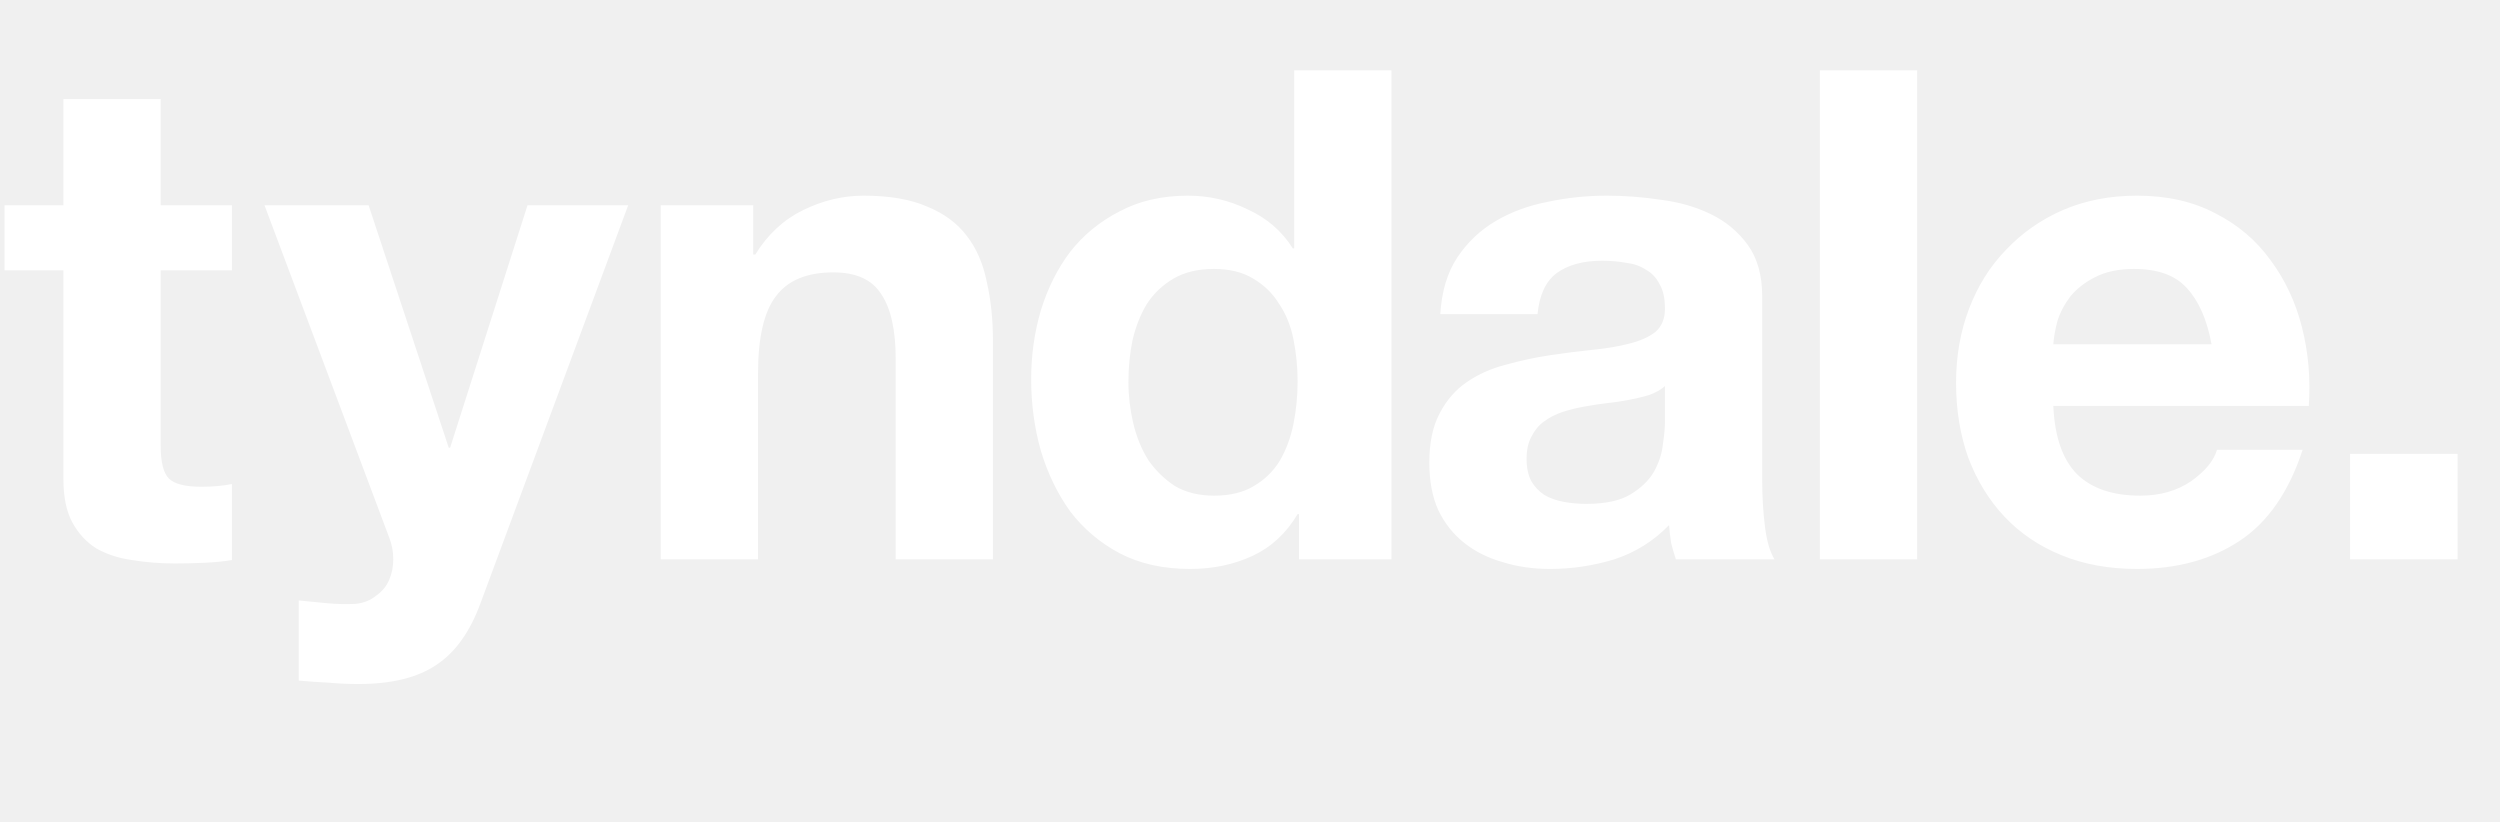
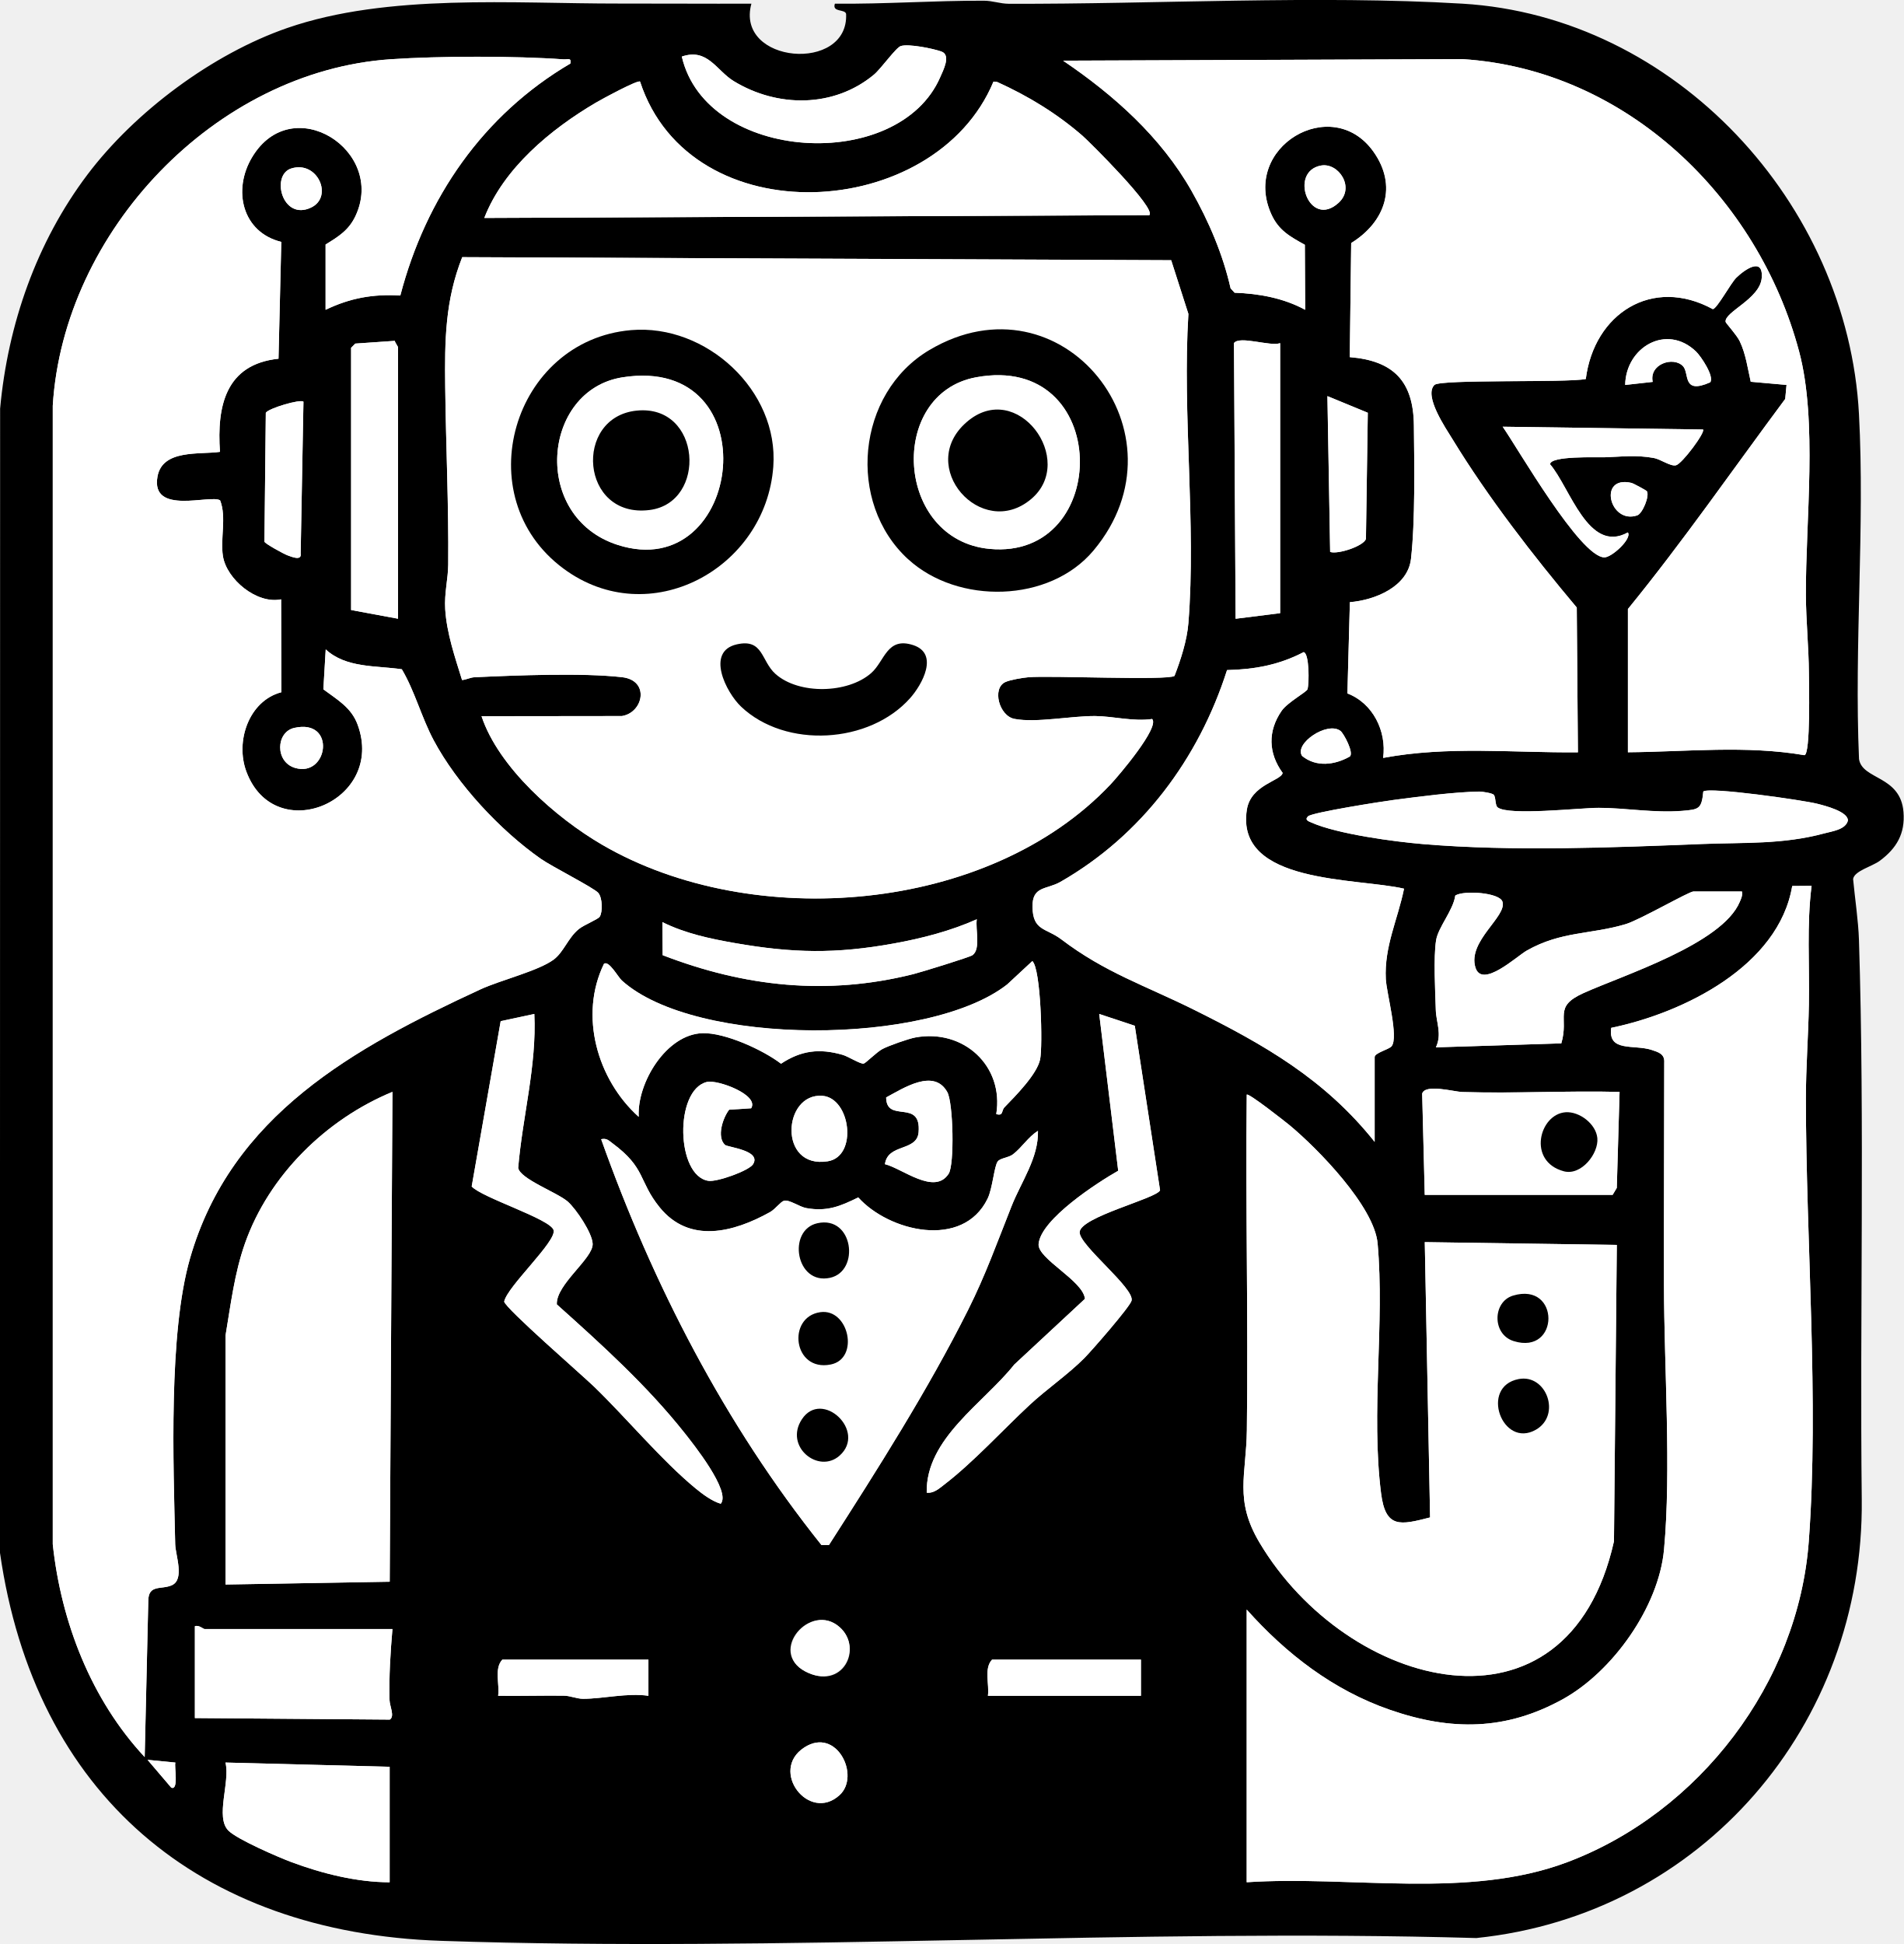
- <svg xmlns="http://www.w3.org/2000/svg" width="219" height="72" viewBox="0 0 219 72" fill="none">
-   <path d="M14.076 17.98H20.316V23.68H14.076V39.04C14.076 40.48 14.316 41.44 14.796 41.92C15.276 42.4 16.236 42.64 17.676 42.64C18.636 42.64 19.516 42.56 20.316 42.4V49.06C19.596 49.18 18.796 49.26 17.916 49.3C17.036 49.34 16.176 49.36 15.336 49.36C14.016 49.36 12.756 49.26 11.556 49.06C10.396 48.9 9.356 48.56 8.436 48.04C7.556 47.48 6.856 46.72 6.336 45.76C5.816 44.8 5.556 43.54 5.556 41.98V23.68H0.396V17.98H5.556V8.68H14.076V17.98ZM42.07 52.9C41.15 55.38 39.87 57.16 38.23 58.24C36.59 59.36 34.31 59.92 31.39 59.92C30.51 59.92 29.63 59.88 28.75 59.8C27.91 59.76 27.05 59.7 26.17 59.62V52.6C26.97 52.68 27.79 52.76 28.63 52.84C29.47 52.92 30.31 52.94 31.15 52.9C31.87 52.82 32.47 52.58 32.95 52.18C33.47 51.82 33.85 51.36 34.09 50.8C34.33 50.24 34.45 49.64 34.45 49C34.45 48.32 34.33 47.68 34.09 47.08L23.17 17.98H32.29L39.31 39.22H39.43L46.21 17.98H55.03L42.07 52.9ZM57.883 17.98H65.983V22.3H66.163C67.243 20.54 68.643 19.24 70.363 18.4C72.083 17.56 73.843 17.14 75.643 17.14C77.923 17.14 79.783 17.46 81.223 18.1C82.703 18.7 83.863 19.56 84.703 20.68C85.543 21.76 86.123 23.1 86.443 24.7C86.803 26.26 86.983 28 86.983 29.92V49H78.463V31.48C78.463 28.92 78.043 27.02 77.203 25.78C76.403 24.5 75.003 23.86 73.003 23.86C70.683 23.86 69.003 24.56 67.963 25.96C66.923 27.32 66.403 29.58 66.403 32.74V49H57.883V17.98ZM113.67 33.4C113.67 32.16 113.55 30.94 113.31 29.74C113.07 28.54 112.65 27.5 112.05 26.62C111.49 25.7 110.73 24.96 109.77 24.4C108.85 23.84 107.71 23.56 106.35 23.56C104.95 23.56 103.77 23.84 102.81 24.4C101.85 24.96 101.07 25.7 100.47 26.62C99.91 27.54 99.49 28.6 99.21 29.8C98.97 30.96 98.85 32.18 98.85 33.46C98.85 34.66 98.99 35.86 99.27 37.06C99.55 38.26 99.99 39.34 100.59 40.3C101.23 41.22 102.01 41.98 102.93 42.58C103.89 43.14 105.03 43.42 106.35 43.42C107.75 43.42 108.91 43.14 109.83 42.58C110.79 42.02 111.55 41.28 112.11 40.36C112.67 39.4 113.07 38.32 113.31 37.12C113.55 35.92 113.67 34.68 113.67 33.4ZM113.79 45.04H113.67C112.67 46.72 111.35 47.94 109.71 48.7C108.07 49.46 106.25 49.84 104.25 49.84C101.89 49.84 99.83 49.38 98.07 48.46C96.35 47.54 94.91 46.32 93.75 44.8C92.63 43.24 91.77 41.46 91.17 39.46C90.61 37.46 90.33 35.38 90.33 33.22C90.33 31.14 90.61 29.14 91.17 27.22C91.77 25.26 92.63 23.54 93.75 22.06C94.91 20.58 96.35 19.4 98.07 18.52C99.79 17.6 101.79 17.14 104.07 17.14C105.91 17.14 107.65 17.54 109.29 18.34C110.97 19.1 112.29 20.24 113.25 21.76H113.37V6.16H121.89V49H113.79V45.04ZM126.169 27.52C126.289 25.52 126.789 23.86 127.669 22.54C128.549 21.22 129.669 20.16 131.029 19.36C132.389 18.56 133.909 18 135.589 17.68C137.269 17.32 138.989 17.14 140.749 17.14C142.309 17.14 143.889 17.26 145.489 17.5C147.089 17.7 148.549 18.12 149.869 18.76C151.189 19.4 152.269 20.3 153.109 21.46C153.949 22.62 154.369 24.12 154.369 25.96V42.1C154.369 43.5 154.449 44.84 154.609 46.12C154.769 47.4 155.049 48.36 155.449 49H146.809C146.649 48.52 146.509 48.04 146.389 47.56C146.309 47.04 146.249 46.52 146.209 46C144.849 47.4 143.249 48.4 141.409 49C139.569 49.56 137.689 49.84 135.769 49.84C134.289 49.84 132.909 49.64 131.629 49.24C130.349 48.88 129.229 48.32 128.269 47.56C127.309 46.8 126.549 45.84 125.989 44.68C125.469 43.52 125.209 42.14 125.209 40.54C125.209 38.78 125.509 37.34 126.109 36.22C126.709 35.06 127.509 34.14 128.509 33.46C129.509 32.78 130.629 32.28 131.869 31.96C133.149 31.6 134.449 31.32 135.769 31.12C137.089 30.92 138.349 30.76 139.549 30.64C140.749 30.52 141.809 30.34 142.729 30.1C143.689 29.86 144.449 29.52 145.009 29.08C145.569 28.6 145.849 27.92 145.849 27.04C145.849 26.12 145.689 25.4 145.369 24.88C145.089 24.32 144.689 23.9 144.169 23.62C143.689 23.3 143.109 23.1 142.429 23.02C141.789 22.9 141.089 22.84 140.329 22.84C138.689 22.84 137.369 23.2 136.369 23.92C135.409 24.64 134.849 25.84 134.689 27.52H126.169ZM145.849 33.82C145.489 34.14 145.029 34.4 144.469 34.6C143.949 34.76 143.369 34.9 142.729 35.02C142.129 35.14 141.469 35.24 140.749 35.32C140.069 35.4 139.409 35.5 138.769 35.62C138.089 35.74 137.449 35.9 136.849 36.1C136.249 36.3 135.709 36.58 135.229 36.94C134.789 37.26 134.429 37.7 134.149 38.26C133.869 38.78 133.729 39.42 133.729 40.18C133.729 40.98 133.869 41.64 134.149 42.16C134.429 42.64 134.809 43.04 135.289 43.36C135.769 43.64 136.329 43.84 136.969 43.96C137.609 44.08 138.269 44.14 138.949 44.14C140.629 44.14 141.929 43.86 142.849 43.3C143.769 42.74 144.449 42.08 144.889 41.32C145.329 40.52 145.589 39.72 145.669 38.92C145.789 38.12 145.849 37.48 145.849 37V33.82ZM159.423 6.16H167.943V49H159.423V6.16ZM193.731 30.16C193.331 28 192.611 26.36 191.571 25.24C190.571 24.12 189.031 23.56 186.951 23.56C185.591 23.56 184.451 23.8 183.531 24.28C182.651 24.72 181.931 25.28 181.371 25.96C180.851 26.64 180.471 27.36 180.231 28.12C180.031 28.88 179.911 29.56 179.871 30.16H193.731ZM179.871 35.56C179.991 38.28 180.691 40.28 181.971 41.56C183.251 42.8 185.091 43.42 187.491 43.42C189.211 43.42 190.691 43 191.931 42.16C193.171 41.28 193.931 40.36 194.211 39.4H201.711C200.511 43.08 198.671 45.74 196.191 47.38C193.711 49.02 190.711 49.84 187.191 49.84C184.751 49.84 182.551 49.44 180.591 48.64C178.631 47.84 176.971 46.72 175.611 45.28C174.251 43.84 173.191 42.12 172.431 40.12C171.711 38.12 171.351 35.92 171.351 33.52C171.351 31.2 171.731 29.04 172.491 27.04C173.251 25.04 174.331 23.32 175.731 21.88C177.131 20.4 178.791 19.24 180.711 18.4C182.671 17.56 184.831 17.14 187.191 17.14C189.831 17.14 192.131 17.66 194.091 18.7C196.051 19.7 197.651 21.06 198.891 22.78C200.171 24.5 201.091 26.46 201.651 28.66C202.211 30.86 202.411 33.16 202.251 35.56H179.871ZM205.864 39.76H215.284V49H205.864V39.76Z" fill="white" />
+ <svg xmlns="http://www.w3.org/2000/svg" id="Layer_2" data-name="Layer 2" viewBox="0 0 347.97 355.26">
+   <defs>
+     <style>
+       .cls-1 {
+         fill: #fff;
+       }
+     </style>
+   </defs>
+   <g id="Layer_1-2" data-name="Layer 1">
+     <path d="M15.99,31.9c8.69-11.51,22.86-22.06,36.53-26.79C70.85-1.23,93.83.68,113.16.65c8.06-.01,16.13.05,24.18.02-3.01,11.01,17.84,12.7,17.31,1.86-.23-.93-2.6-.22-2.05-1.86,9.09.1,18.13-.57,27.23-.54,1.56,0,2.96.55,4.53.56,26.92.09,56.36-1.6,82.92-.02,38.97,2.32,70.45,36.53,72.5,74.99,1.1,20.66-.89,42.29.01,63.06.6,3.83,7.58,2.96,8.13,9.67.32,3.92-1.24,6.63-4.35,8.93-1.38,1.02-4.64,1.83-4.86,3.32.33,3.53.96,7.66,1.07,11.15,1.06,33.68.14,68.42.51,102.23.45,41.21-29.25,75.9-70.44,80.15-62.83-1.78-126.54,2.61-189.25.51-44.22-1.48-74.28-26.72-80.61-70.96L.02,74.68c1.41-15.4,6.65-30.43,15.97-42.78ZM124.62,10.34c4.5,19.38,39.61,21.36,47.24,3.75.54-1.24,2.01-4.03.22-4.67-1.54-.55-5.96-1.45-7.42-1.01-.9.27-3.62,4.15-4.93,5.24-7.32,6.08-17.61,6.05-25.61,1.18-3.18-1.94-4.79-6.11-9.5-4.49ZM59.52,44.67v11.95c4.49-2.16,8.65-2.91,13.66-2.61,4.65-17.81,15.11-33.02,31.09-42.4.21-1.15-.5-.7-1.26-.76-8.87-.64-22.67-.62-31.56-.02-32.11,2.16-59.83,31.47-61.8,63.32v208.06c1.53,14.27,7.03,28.4,16.8,38.89l.66-28.61c.05-3,2.43-1.93,4.31-2.79,2.37-1.08.66-5.48.61-7.48-.33-14.8-1.25-38.49,2.71-52.26,7.53-26.19,29.97-38.46,53.08-49.15,3.62-1.68,10.57-3.36,13.38-5.44,1.84-1.36,2.63-3.98,4.6-5.58.96-.78,3.53-1.78,3.83-2.27.55-.91.48-3.43-.26-4.33s-8.49-4.82-10.53-6.25c-7.41-5.19-15.28-13.64-19.56-21.64-2.25-4.22-3.45-8.97-5.83-12.99-4.71-.69-10.22-.2-13.91-3.63l-.43,7.3c2.53,1.89,5.1,3.3,6.26,6.45,5.15,13.98-15.11,22.49-20.32,8.62-2.1-5.58.46-12.99,6.38-14.54l-.04-16.98c-4.45.93-9.98-3.65-10.64-7.91-.5-3.2.69-7.13-.51-10.17-1.67-1.16-12.73,2.82-11.45-4.35.9-5.02,7.68-3.99,11.42-4.52-.59-8.39,1.05-16.01,10.7-17.02l.51-21.35c-7.1-1.74-8.98-9.42-5.32-15.5,7.32-12.18,24.49-1.21,18.89,10.75-1.23,2.62-3.1,3.77-5.46,5.22ZM297.55,111.29v26.19c10.77-.09,21.56-1.3,32.26.53,1.16-.1.83-13.36.82-15.05-.03-4.62-.53-9.55-.55-14.2-.06-13.7,2.17-31.74-1.24-44.53-7.5-28.14-31.64-51.53-61.52-53.42l-73.01.28c9.29,6.29,17.9,13.96,23.49,23.82,3.15,5.56,5.71,11.54,7.13,17.79l.73.8c4.44.15,8.97.98,12.9,3.12l-.06-11.88c-2.68-1.5-4.78-2.61-6.12-5.57-5.55-12.24,11.01-22.1,18.62-11.5,4.53,6.31,2.18,12.91-4.03,16.75l-.26,20.85c8.01.66,11.64,4.42,11.72,12.48.07,7.08.26,17.44-.53,24.39-.58,5.1-6.6,7.54-11.17,7.91l-.45,16.68c4.65,1.76,7.2,6.89,6.53,11.78,11.83-2.21,23.68-.92,35.6-1.02l-.21-26.46c-7.95-9.46-16.24-20.17-22.7-30.74-1.23-2.01-5.32-7.96-3.31-9.94,1.09-1.07,24.13-.37,27.66-1.08,1.52-11.95,12.14-18.81,23.22-12.77.75-.06,3.29-4.77,4.3-5.75,1.54-1.5,4.93-3.87,4.64.02s-6.9,6.24-6.6,8.07c.04.22,2.04,2.39,2.58,3.53,1.11,2.32,1.44,4.93,2.01,7.4l6.54.58-.24,2.56c-9.55,12.83-18.64,25.99-28.75,38.39ZM116.99,14.91c-.42-.36-7.02,3.22-8.09,3.86-8.24,4.85-16.85,11.96-20.38,21.06l121.55-.51c1.38-1.19-10.97-13.43-12.2-14.5-4.68-4.07-9.96-7.29-15.61-9.84l-.67-.07c-10.68,25.69-55.39,28.21-64.6,0ZM241.47,30.25c-6,1.07-2.12,11.68,3.2,6.81,3.07-2.81-.02-7.37-3.2-6.81ZM53.26,30.78c-3.82,1.17-1.68,9.67,3.6,7.15,4.12-1.96,1.2-8.63-3.6-7.15ZM214.06,47.55l-129.57-.56c-3.13,7.91-3.21,15.24-3.11,23.64.13,10.79.65,21.68.55,32.55-.02,2.6-.73,5.19-.55,8.14.28,4.4,1.79,8.79,3.08,12.95.78-.06,1.48-.47,2.28-.51,7.53-.35,19.76-.84,26.97-.01,5.13.59,3.89,6.49-.04,7.1l-25.65.03c3.11,9.36,13.6,18.57,22.03,23.48,27.49,16.01,70.68,12.54,92.93-11.01,1.44-1.52,9.06-10.47,7.61-11.96-3.45.5-7.13-.51-10.4-.54-4.41-.03-10.78,1.28-14.76.52-2.82-.54-4.14-5.59-1.67-6.73.88-.41,3.16-.79,4.21-.88,3.95-.35,25.4.63,26.71-.24,1.13-2.92,2.29-6.48,2.54-9.67,1.44-18.14-1.13-38.15,0-56.49l-3.15-9.82ZM307.61,66.91c1.24,1.29-.21,5.26,4.98,2.96.8-1.07-1.7-4.76-2.58-5.62-5.41-5.21-12.86-.76-12.96,6.1l5.03-.56c-.69-3.27,3.77-4.71,5.53-2.88ZM72.75,113.07v-49.59c0-.19-.52-.82-.59-1.19l-7.22.5-.76.77v47.92s8.57,1.59,8.57,1.59ZM233.98,62.72c-1.86.63-7.39-1.42-8.43-.02l.3,50.38,8.14-1.02v-49.33ZM243.13,100.87c1.43.47,6.08-1.07,6.53-2.37l.34-23.07-7.38-3.04.5,28.48ZM55.46,73.4c-.53-.52-6.38,1.21-6.87,2.03l-.25,23.55c.09.37,3.57,2.27,4.22,2.5.73.26,2.63,1.09,2.4-.35l.51-27.74ZM311.28,78.49l-36.62-.51c2.82,4.04,14.1,23.73,18.56,23.88,1.37.05,5.14-3.44,4.32-4.56-7.23,4-10.57-8.23-14.22-12.46.08-1.58,8.52-1.23,9.9-1.27,3.16-.09,5.65-.48,9.04.12,1.26.22,3.09,1.6,4.08,1.34,1.13-.29,5.4-6.05,4.94-6.54ZM301.02,89.77c-.08-.14-2.47-1.44-2.82-1.52-6.22-1.45-3.99,7.63,1.04,5.94.97-.32,2.3-3.54,1.78-4.42ZM251.27,208.69v-15.51c0-.77,2.63-1.39,3.1-1.98,1.32-1.67-.92-9.65-1.06-12.26-.31-5.97,2.17-10.85,3.33-16.53-8.59-2.02-30.89-.78-28.73-14.45.73-4.59,6.3-5.27,6.54-6.71-2.62-3.59-2.75-7.63-.18-11.35,1.05-1.52,4.55-3.43,4.72-3.93.32-.97.36-6.58-.7-6.79-4.45,2.33-8.99,3.17-14,3.28-5.18,16.22-15.62,30.22-30.46,38.71-2.53,1.45-5.15.71-5.1,4.55.06,4.44,2.48,3.84,5.25,5.94,8.06,6.12,15.3,8.42,24.26,12.87,12.88,6.41,23.9,12.68,33.05,24.17ZM53.79,133.02c-3.36.75-3.56,6.21.13,7.31,6.06,1.81,7.61-9.05-.13-7.31ZM245.01,133.57c-2.41-1.82-8.53,2.34-7.01,4.58,2.58,2.1,5.97,1.66,8.72.1.79-.67-1.11-4.22-1.71-4.68ZM273.02,145.23c-.3-.3-2.06-.58-2.62-.58-4.53.06-11.13.93-15.76,1.54-2.05.27-14.88,2.28-15.58,2.99-.65.67.1.89.64,1.13,4.73,2.1,15.15,3.5,20.47,3.94,16.27,1.36,34.48.63,50.83-.02,7.73-.31,14.81.12,22.46-1.95,1.43-.39,3.89-.68,4.29-2.35,0-1.65-4.23-2.71-5.62-3.06-2.53-.65-19.77-3.12-20.81-2.23-.31,3.21-.8,3.28-3.85,3.53-5.11.42-10.37-.54-15.25-.55-3.43,0-16.44,1.49-18.49-.08-.5-.38-.31-1.9-.73-2.33ZM227.87,294.14v49.84c19.1-1.27,40.49,3.17,58.63-3.68,24.1-9.09,42.19-32.74,44.11-58.63,1.9-25.65-.52-54.91-.53-80.89,0-5.7.45-11.52.55-17.25.13-7.22-.41-14.5.49-21.64l-3.54.03c-2.46,14.62-19.86,23.19-33.08,25.92-.64,4.51,4.18,2.98,7.4,4.04,1.24.41,2.39.73,2.29,2.29,0,13.58-.08,27.16-.05,40.74.03,14.84,1.36,33.76.01,48.29-.97,10.47-9.38,22.27-18.47,27.31-10.42,5.77-20.43,5.83-31.63,1.96-10.37-3.59-18.96-10.23-26.18-18.32ZM318.4,162.92h-8.9c-.8,0-9.81,5.2-12.35,5.96-6.44,1.93-11.76,1.26-18.07,4.82-1.84,1.04-8.21,7.04-9.41,3.1-1.47-4.84,5.83-9.33,4.94-12.03-.55-1.66-7.07-2.11-8.62-1.11-.38,2.73-3.13,5.77-3.51,8.19-.49,3.13-.16,9.28-.05,12.71.07,2.31,1.17,4.37.02,6.84l22.92-.73c1.45-4.83-1.54-6.65,4.04-9.18,7.21-3.26,25.36-8.98,28.58-16.68.27-.64.53-1.15.4-1.89ZM121.12,174.56c15.01,5.79,30.05,7.42,45.83,3.46,1.36-.34,10.26-3.08,10.79-3.45,1.57-1.1.51-4.76.8-6.57-4.77,2.13-10.01,3.49-15.16,4.42-10.64,1.93-18.47,1.78-29.1-.08-4.55-.8-9.06-1.76-13.21-3.82l.05,6.05ZM188.7,175.63l-4.61,4.28c-14.27,11.21-56.96,11.43-70.42-.7-.7-.63-2.37-3.74-3.28-3.07-4.59,9.42-1.23,21.17,6.35,27.97-.35-6.2,5.06-15.12,11.69-15.29,4.09-.11,11.02,3.05,14.32,5.58,3.68-2.44,7.05-2.84,11.27-1.62,1.03.3,3.25,1.72,3.84,1.6.36-.07,2.4-2.13,3.43-2.67,1.18-.62,4.74-1.88,6.03-2.11,8.82-1.62,16.21,5.24,14.77,14.01,1.36.38.9-.63,1.51-1.25,1.99-2.06,5.95-6.02,6.51-8.77.5-2.44.15-16.52-1.42-17.94ZM97.67,185.3l-6.16,1.32-5.3,30.21c1.92,2.08,14.37,5.95,14.97,7.97s-8.5,10.31-9.03,13.07c.25,1.27,14.35,13.52,16.46,15.57,5.94,5.75,12.35,13.49,18.54,18.58,1.25,1.03,3.01,2.34,4.58,2.79,1.94-2.24-5.11-11.04-6.62-12.95-6.86-8.65-15.14-16.14-23.34-23.48-.17-3.66,6.65-8.38,6.55-11.07-.08-2.01-3.03-6.37-4.53-7.7-1.87-1.67-8.78-4.16-9.08-6.19.79-9.4,3.4-18.63,2.95-28.11ZM207.41,187.45l-6.49-2.15,3.47,28.65c-3.74,2.12-14.16,8.85-14.55,13.39-.23,2.71,8.16,6.69,8.47,10.02l-12.92,12.01c-5.62,7.08-16.2,13.5-16,23.41,1.31.16,2.34-.81,3.29-1.54,5.24-4.03,10.6-9.91,15.52-14.49,3.1-2.89,7.03-5.57,10-8.56,1.34-1.35,8.31-9.33,8.63-10.49.62-2.24-9.48-10.06-9.49-12.49-.01-2.8,14.21-6.22,14.7-7.7l-4.62-30.06ZM137.29,202.54c1.55-2.45-6.13-5.29-8.08-4.82-5.97,1.43-5.65,17.22.29,18.07,1.58.23,7.39-1.85,8.14-3.03,1.6-2.56-4.66-3.09-5.14-3.55-1.53-1.47-.39-4.91.77-6.42l4.02-.26ZM161.75,212.75c3.16.77,9.07,5.76,11.65,1.74,1.08-1.69.84-12.96-.25-14.91-2.46-4.42-8.06-.69-11.18.97.04,4.83,6.45.13,5.93,6.37-.3,3.56-5.64,2.01-6.15,5.83ZM260.42,218.36h34.33l.76-1.27.51-17.55c-9.56-.24-19.19.32-28.76.02-1.49-.05-6.79-1.54-7.32.3l.47,18.5ZM71.73,199.54c-12.1,4.99-22.58,15.25-26.96,27.71-1.92,5.46-2.59,11.1-3.54,16.8v45.52s30-.51,30-.51l.5-89.51ZM150.33,200.26c-7.26-.57-8.15,13.42.97,11.96,5.54-.89,4.17-11.56-.97-11.96ZM261.39,277.3c-5.45,1.4-8.14,2.07-8.96-4.42-1.87-14.82.67-31.03-.63-45.65-.6-6.74-10.91-17.3-16.06-21.58-.69-.57-7.58-6-7.86-5.61-.23,20.42.28,40.88.02,61.31-.1,8.21-2.32,12.76,2.3,20.53,16.01,26.94,56.3,37.77,64.8-.22l.52-54.16-35.1-.51.97,50.3ZM151.51,282.35c8.86-13.81,18.07-28.28,25.43-42.96,3.2-6.38,5.35-12.41,7.96-18.99,1.78-4.48,4.94-8.81,4.82-13.74-1.79,1.09-2.95,3.06-4.59,4.3-.82.62-2.3.66-2.77,1.29-.65.88-.93,4.91-1.85,6.8-4.53,9.29-18.04,6-23.64-.23-3.28,1.61-5.68,2.63-9.49,1.95-1.26-.22-3.11-1.59-4.08-1.34-.61.16-1.61,1.55-2.55,2.07-6.68,3.72-14.75,5.83-20.18-.87-3.91-4.83-2.45-7.14-8.63-11.71-.7-.51-1.03-.95-2.06-.74,9.45,26.57,22.62,52.08,40.26,74.15h1.37ZM153.46,297.35c-5.32-4.7-13.15,4.44-6.3,8.08s10.69-4.2,6.3-8.08ZM71.73,297.7h-34.33c-.26,0-1.07-.8-1.78-.51v16.78l35.63.28c.95-.61-.02-2.44-.05-3.56-.11-4.37.16-8.66.53-12.99ZM118.52,303.29h-26.7c-1.53,1.62-.47,4.5-.77,6.61,3.98.05,7.99-.06,11.98-.02,1.22.01,2.36.57,3.54.57,3.7,0,8.03-1.11,11.95-.55v-6.61ZM208.54,303.29h-27.21c-1.53,1.62-.47,4.5-.76,6.61h27.97v-6.61ZM153.46,328.05c3.85-3.52-.54-12.52-6.43-8.72-6.52,4.2.83,13.83,6.43,8.72ZM32.06,322.11l-5.09-.5,4.33,5.08c1.43.6.51-4,.76-4.57ZM71.22,343.98v-21.11l-30.01-.77c.89,3.54-1.92,9.98.54,12.44,1.61,1.61,9.1,4.85,11.53,5.76,5.59,2.08,11.92,3.67,17.94,3.68Z" />
+     <path class="cls-1" d="M59.52,44.67c2.36-1.45,4.23-2.6,5.46-5.22,5.6-11.96-11.57-22.93-18.89-10.75-3.66,6.08-1.78,13.77,5.32,15.5l-.51,21.35c-9.65,1.01-11.29,8.62-10.7,17.02-3.75.53-10.53-.51-11.42,4.52-1.28,7.17,9.78,3.19,11.45,4.35,1.2,3.04,0,6.98.51,10.17.67,4.26,6.2,8.84,10.64,7.91l.04,16.98c-5.93,1.55-8.48,8.97-6.38,14.54,5.21,13.86,25.47,5.35,20.32-8.62-1.16-3.15-3.73-4.56-6.26-6.45l.43-7.3c3.69,3.43,9.2,2.95,13.91,3.63,2.38,4.01,3.58,8.77,5.83,12.99,4.27,8,12.15,16.45,19.56,21.64,2.04,1.43,9.78,5.34,10.53,6.25s.82,3.41.26,4.33c-.3.49-2.87,1.49-3.83,2.27-1.96,1.59-2.76,4.22-4.6,5.58-2.81,2.08-9.76,3.77-13.38,5.44-23.11,10.69-45.54,22.97-53.08,49.15-3.96,13.77-3.04,37.46-2.71,52.26.05,2,1.76,6.4-.61,7.48-1.88.86-4.27-.21-4.31,2.79l-.66,28.61c-9.78-10.49-15.27-24.62-16.8-38.89V74.14c1.96-31.85,29.69-61.15,61.79-63.32,8.89-.6,22.69-.62,31.56.02.76.05,1.47-.39,1.26.76-15.98,9.39-26.44,24.59-31.09,42.4-5.01-.29-9.17.46-13.66,2.61v-11.95Z" />
+     <path class="cls-1" d="M214.06,47.55l3.15,9.82c-1.13,18.34,1.44,38.35,0,56.49-.25,3.18-1.41,6.75-2.54,9.67-1.32.87-22.77-.11-26.71.24-1.04.09-3.33.47-4.21.88-2.48,1.14-1.15,6.19,1.67,6.73,3.98.76,10.35-.56,14.76-.52,3.27.03,6.95,1.03,10.4.54,1.46,1.48-6.17,10.44-7.61,11.96-22.25,23.55-65.44,27.03-92.93,11.01-8.43-4.91-18.92-14.12-22.03-23.48l25.65-.03c3.93-.62,5.17-6.51.04-7.1-7.21-.83-19.44-.34-26.97.01-.79.04-1.5.45-2.28.51-1.29-4.16-2.81-8.55-3.08-12.95-.18-2.95.53-5.54.55-8.14.1-10.87-.42-21.76-.55-32.55-.1-8.39-.02-15.72,3.11-23.64l129.57.56ZM115.36,60.33c-21.61,1.85-30.14,30.43-12.35,43.59,15.7,11.61,36.94.02,38.33-18.63,1.04-13.94-12.28-26.13-25.98-24.96ZM166,102.21c9.07,8.3,25.82,8.02,33.88-1.61,17.86-21.34-5.76-51-30.01-36.62-13.35,7.92-15.18,27.89-3.87,38.24ZM135.49,129.17c8.12,7.67,23.42,6.77,30.86-1.59,2.19-2.46,5.36-8.16.52-9.7-4.79-1.53-5.15,2.95-7.64,5.13-4.27,3.75-13.2,3.96-17.48.16-2.66-2.36-2.21-6.52-7.09-5.41-5.7,1.3-1.97,8.77.83,11.41Z" />
+     <path class="cls-1" d="M227.87,294.14c7.22,8.09,15.82,14.73,26.18,18.32,11.19,3.88,21.2,3.81,31.63-1.96,9.09-5.03,17.5-16.84,18.47-27.31,1.34-14.53.01-33.45-.01-48.29-.03-13.58.04-27.16.05-40.74.1-1.55-1.05-1.88-2.29-2.29-3.23-1.06-8.05.46-7.4-4.04,13.22-2.73,30.62-11.3,33.08-25.92l3.54-.03c-.9,7.14-.36,14.42-.49,21.64-.1,5.72-.55,11.55-.55,17.25,0,25.97,2.42,55.24.53,80.89-1.91,25.89-20.01,49.54-44.11,58.63-18.14,6.84-39.53,2.41-58.63,3.68v-49.84Z" />
+     <path class="cls-1" d="M297.55,111.29c10.11-12.39,19.2-25.55,28.75-38.39l.24-2.56-6.54-.58c-.56-2.47-.9-5.08-2.01-7.4-.55-1.14-2.55-3.32-2.58-3.53-.3-1.82,6.31-4.21,6.6-8.07s-3.1-1.52-4.64-.02c-1.01.98-3.54,5.69-4.3,5.75-11.07-6.04-21.7.81-23.22,12.77-3.53.71-26.57,0-27.66,1.08-2.01,1.98,2.08,7.93,3.31,9.94,6.45,10.58,14.75,21.28,22.7,30.74l.21,26.46c-11.92.1-23.78-1.19-35.6,1.02.67-4.89-1.89-10.01-6.53-11.78l.45-16.68c4.57-.37,10.58-2.8,11.17-7.91.79-6.95.6-17.31.53-24.39-.08-8.07-3.72-11.83-11.72-12.48l.26-20.85c6.22-3.85,8.56-10.44,4.03-16.75-7.61-10.6-24.17-.74-18.62,11.5,1.35,2.97,3.44,4.08,6.12,5.57l.06,11.88c-3.93-2.14-8.46-2.97-12.9-3.12l-.73-.8c-1.42-6.25-3.98-12.23-7.13-17.79-5.59-9.86-14.2-17.53-23.49-23.82l73.01-.28c29.89,1.89,54.02,25.29,61.52,53.42,3.41,12.8,1.18,30.83,1.24,44.53.02,4.64.52,9.58.55,14.2.01,1.69.34,14.95-.82,15.05-10.7-1.83-21.49-.62-32.26-.53v-26.19Z" />
+     <path class="cls-1" d="M261.39,277.3l-.97-50.3,35.1.51-.52,54.16c-8.49,37.99-48.79,27.16-64.8.22-4.62-7.78-2.41-12.32-2.3-20.53.26-20.43-.25-40.89-.02-61.31.29-.39,7.18,5.04,7.86,5.61,5.15,4.28,15.45,14.84,16.06,21.58,1.31,14.63-1.24,30.84.63,45.65.82,6.48,3.51,5.82,8.96,4.42ZM276.55,236.77c-3.73,1.12-3.87,7.07.12,8.31,8.43,2.63,8.53-10.91-.12-8.31ZM277.59,252.02c-7.19,1.37-3,12.77,3.13,9.26,4.7-2.68,1.92-10.23-3.13-9.26Z" />
+     <path class="cls-1" d="M251.27,208.69c-9.15-11.49-20.17-17.76-33.05-24.17-8.95-4.45-16.19-6.75-24.26-12.87-2.77-2.1-5.19-1.5-5.25-5.94-.05-3.84,2.57-3.11,5.1-4.55,14.84-8.49,25.28-22.48,30.46-38.71,5.01-.11,9.55-.95,14-3.28,1.06.21,1.02,5.81.7,6.79-.16.5-3.66,2.4-4.72,3.93-2.57,3.72-2.44,7.75.18,11.35-.24,1.44-5.81,2.12-6.54,6.71-2.16,13.68,20.14,12.44,28.73,14.45-1.16,5.69-3.64,10.56-3.33,16.53.14,2.61,2.37,10.59,1.06,12.26-.47.59-3.1,1.21-3.1,1.98v15.51Z" />
+     <path class="cls-1" d="M71.73,199.54l-.5,89.51-30.01.51v-45.52c.97-5.7,1.63-11.34,3.55-16.8,4.38-12.46,14.86-22.71,26.96-27.71Z" />
+     <path class="cls-1" d="M151.51,282.35h-1.37c-17.64-22.08-30.8-47.59-40.26-74.16,1.02-.22,1.36.22,2.06.74,6.18,4.57,4.72,6.88,8.63,11.71,5.43,6.7,13.49,4.6,20.18.87.94-.52,1.94-1.91,2.55-2.07.98-.25,2.82,1.12,4.08,1.34,3.81.68,6.21-.34,9.49-1.95,5.6,6.24,19.11,9.52,23.64.23.92-1.89,1.2-5.92,1.85-6.8.47-.64,1.95-.67,2.77-1.29,1.65-1.24,2.8-3.21,4.59-4.3.12,4.93-3.04,9.25-4.82,13.74-2.62,6.58-4.76,12.61-7.96,18.99-7.36,14.68-16.57,29.15-25.43,42.96ZM149.41,223.54c-5.56,1.22-3.99,11.36,2.32,9.97,5.51-1.21,4.25-11.42-2.32-9.97ZM149.92,239.8c-6.11.88-4.97,10.92,1.9,9.56,5.35-1.05,3.33-10.32-1.9-9.56ZM153.46,266.01c5.02-4.47-3.24-12.19-6.89-6.64-3.28,4.98,3.05,10.06,6.89,6.64Z" />
+     <path class="cls-1" d="M116.99,14.91c9.22,28.21,53.92,25.69,64.6,0l.67.07c5.64,2.55,10.93,5.77,15.61,9.84,1.22,1.07,13.57,13.31,12.2,14.5l-121.55.51c3.53-9.1,12.15-16.21,20.38-21.06,1.08-.63,7.67-4.22,8.09-3.86Z" />
+     <path class="cls-1" d="M318.4,162.92c.13.74-.13,1.25-.4,1.89-3.22,7.71-21.37,13.42-28.58,16.68-5.59,2.53-2.59,4.34-4.04,9.18l-22.92.73c1.15-2.47.05-4.53-.02-6.84-.1-3.42-.44-9.57.05-12.71.38-2.42,3.13-5.46,3.51-8.19,1.56-1,8.08-.55,8.62,1.11.89,2.7-6.41,7.2-4.94,12.03,1.2,3.94,7.57-2.07,9.41-3.1,6.31-3.56,11.63-2.9,18.07-4.82,2.54-.76,11.56-5.96,12.35-5.96h8.9Z" />
+     <path class="cls-1" d="M97.67,185.3c.45,9.48-2.16,18.72-2.95,28.11.3,2.03,7.21,4.53,9.08,6.19,1.5,1.34,4.46,5.7,4.53,7.7.1,2.7-6.72,7.41-6.55,11.07,8.19,7.34,16.47,14.82,23.34,23.48,1.51,1.91,8.56,10.71,6.62,12.95-1.57-.45-3.33-1.76-4.58-2.79-6.19-5.09-12.61-12.83-18.54-18.58-2.12-2.05-16.22-14.3-16.46-15.57.53-2.75,9.64-11.01,9.03-13.07s-13.05-5.89-14.97-7.97l5.3-30.21,6.16-1.32Z" />
+     <path class="cls-1" d="M207.41,187.45l4.62,30.06c-.49,1.48-14.71,4.89-14.7,7.7,0,2.43,10.11,10.25,9.49,12.49-.32,1.16-7.29,9.14-8.63,10.49-2.97,2.99-6.9,5.68-10,8.56-4.92,4.58-10.28,10.46-15.52,14.49-.95.73-1.97,1.7-3.29,1.54-.2-9.91,10.39-16.32,16-23.41l12.92-12.01c-.31-3.33-8.7-7.31-8.47-10.02.39-4.54,10.81-11.27,14.55-13.39l-3.47-28.65,6.49,2.15Z" />
+     <path class="cls-1" d="M188.7,175.63c1.57,1.42,1.91,15.5,1.42,17.94-.56,2.75-4.52,6.71-6.51,8.77-.61.63-.15,1.64-1.51,1.25,1.43-8.77-5.96-15.62-14.77-14.01-1.29.24-4.84,1.5-6.03,2.11-1.03.53-3.06,2.6-3.43,2.67-.59.12-2.82-1.31-3.84-1.6-4.21-1.21-7.59-.81-11.27,1.62-3.3-2.53-10.23-5.68-14.32-5.58-6.63.17-12.04,9.09-11.69,15.29-7.59-6.8-10.94-18.55-6.35-27.97.9-.66,2.57,2.44,3.28,3.07,13.46,12.12,56.15,11.91,70.42.7l4.61-4.28Z" />
+     <path class="cls-1" d="M273.02,145.23c.42.42.23,1.94.73,2.33,2.05,1.57,15.05.07,18.49.08,4.88,0,10.14.97,15.25.55,3.05-.25,3.54-.32,3.85-3.53,1.03-.89,18.28,1.59,20.81,2.23,1.38.35,5.63,1.41,5.62,3.06-.4,1.67-2.86,1.96-4.29,2.35-7.65,2.07-14.74,1.64-22.46,1.95-16.35.65-34.57,1.38-50.83.02-5.32-.44-15.74-1.84-20.47-3.94-.54-.24-1.29-.46-.64-1.13.7-.72,13.53-2.73,15.58-2.99,4.63-.6,11.22-1.48,15.76-1.54.56,0,2.33.27,2.62.58Z" />
+     <path class="cls-1" d="M71.73,297.7c-.37,4.33-.65,8.62-.53,12.99.03,1.12.99,2.95.05,3.56l-35.63-.28v-16.78c.71-.29,1.52.51,1.78.51h34.33Z" />
+     <path class="cls-1" d="M260.42,218.36l-.47-18.5c.53-1.84,5.82-.34,7.32-.3,9.57.29,19.2-.26,28.76-.02l-.51,17.55-.76,1.27h-34.33ZM286.18,203.26c-4.84.31-7.1,8.99-.34,10.79,3.17.84,6.38-3.25,6.11-6.07-.25-2.59-3.26-4.88-5.78-4.72Z" />
+     <path class="cls-1" d="M71.22,343.98c-6.02,0-12.35-1.6-17.94-3.68-2.43-.91-9.93-4.15-11.53-5.76-2.45-2.45.36-8.89-.54-12.44l30.01.77v21.11Z" />
+     <path class="cls-1" d="M72.75,113.07l-8.58-1.59v-47.92s.77-.77.77-.77l7.22-.5c.07.37.59,1.01.59,1.19v49.59Z" />
+     <path class="cls-1" d="M124.62,10.34c4.71-1.62,6.32,2.55,9.5,4.49,7.99,4.87,18.29,4.89,25.61-1.18,1.31-1.09,4.03-4.97,4.93-5.24,1.47-.44,5.88.46,7.42,1.01,1.79.64.32,3.43-.22,4.67-7.62,17.61-42.74,15.64-47.24-3.75Z" />
+     <path class="cls-1" d="M233.98,62.72v49.33l-8.14,1.02-.3-50.38c1.04-1.39,6.58.66,8.43.02Z" />
+     <path class="cls-1" d="M121.12,174.56l-.05-6.05c4.15,2.06,8.66,3.03,13.21,3.82,10.62,1.86,18.46,2.01,29.1.08,5.15-.93,10.39-2.29,15.16-4.42-.28,1.81.77,5.47-.8,6.57-.53.37-9.43,3.11-10.79,3.45-15.78,3.96-30.82,2.33-45.83-3.46Z" />
+     <path class="cls-1" d="M311.28,78.49c.46.5-3.81,6.25-4.94,6.54-.99.25-2.82-1.12-4.08-1.34-3.4-.6-5.89-.21-9.04-.12-1.38.04-9.82-.3-9.9,1.27,3.66,4.24,7,16.46,14.22,12.46.81,1.11-2.95,4.6-4.32,4.56-4.46-.15-15.74-19.84-18.56-23.88l36.62.51Z" />
+     <path class="cls-1" d="M243.13,100.87l-.5-28.48,7.38,3.04-.34,23.07c-.45,1.3-5.1,2.85-6.53,2.37Z" />
+     <path class="cls-1" d="M208.54,303.29v6.61h-27.97c.29-2.11-.76-5,.76-6.61h27.21Z" />
+     <path class="cls-1" d="M118.52,303.29v6.61c-3.92-.56-8.25.55-11.95.55-1.18,0-2.32-.56-3.54-.57-3.99-.04-7.99.07-11.98.02.3-2.11-.76-5,.77-6.61h26.7Z" />
+     <path class="cls-1" d="M55.46,73.4l-.51,27.74c.23,1.44-1.67.61-2.4.35-.65-.23-4.13-2.13-4.22-2.5l.25-23.55c.49-.82,6.35-2.54,6.87-2.03Z" />
+     <path class="cls-1" d="M161.75,212.75c.51-3.82,5.85-2.27,6.15-5.83.52-6.24-5.89-1.53-5.93-6.37,3.12-1.66,8.73-5.39,11.18-.97,1.08,1.95,1.33,13.22.25,14.91-2.58,4.02-8.49-.97-11.65-1.74Z" />
+     <path class="cls-1" d="M137.29,202.54l-4.02.26c-1.16,1.51-2.3,4.95-.77,6.42.47.45,6.74.99,5.14,3.55-.74,1.18-6.55,3.26-8.14,3.03-5.94-.85-6.26-16.64-.29-18.07,1.95-.47,9.63,2.38,8.08,4.82Z" />
+     <path class="cls-1" d="M150.33,200.26c5.13.4,6.51,11.07.97,11.96-9.11,1.46-8.23-12.53-.97-11.96Z" />
+     <path class="cls-1" d="M153.46,328.05c-5.6,5.12-12.95-4.52-6.43-8.72,5.9-3.8,10.28,5.2,6.43,8.72Z" />
+     <path class="cls-1" d="M153.46,297.35c4.39,3.87.24,11.54-6.3,8.08s.98-12.77,6.3-8.08Z" />
+     <path class="cls-1" d="M307.61,66.91c-1.76-1.83-6.22-.39-5.53,2.88l-5.03.56c.1-6.86,7.55-11.3,12.96-6.1.89.86,3.38,4.55,2.58,5.62-5.19,2.29-3.74-1.67-4.98-2.96Z" />
+     <path class="cls-1" d="M53.79,133.02c7.73-1.74,6.19,9.12.13,7.31-3.69-1.1-3.49-6.56-.13-7.31Z" />
+     <path class="cls-1" d="M241.47,30.25c3.18-.57,6.28,4,3.2,6.81-5.33,4.87-9.2-5.74-3.2-6.81Z" />
+     <path class="cls-1" d="M53.26,30.78c4.8-1.48,7.71,5.2,3.6,7.15-5.28,2.51-7.42-5.98-3.6-7.15Z" />
+     <path class="cls-1" d="M245.01,133.57c.6.45,2.5,4.01,1.71,4.68-2.75,1.56-6.14,2-8.72-.1-1.52-2.24,4.6-6.4,7.01-4.58Z" />
+     <path class="cls-1" d="M301.02,89.77c.52.89-.81,4.1-1.78,4.42-5.03,1.69-7.26-7.39-1.04-5.94.35.08,2.74,1.38,2.82,1.52Z" />
+     <path class="cls-1" d="M32.06,322.11c-.25.58.67,5.17-.76,4.57l-4.33-5.08,5.09.5Z" />
+     <path d="M115.36,60.33c13.7-1.17,27.02,11.02,25.98,24.96-1.39,18.64-22.63,30.24-38.33,18.63-17.78-13.15-9.25-41.74,12.35-43.59ZM113.81,68.95c-14.8,2.3-16.76,25.58-.88,30.64,22.97,7.32,27.94-34.86.88-30.64Z" />
+     <path d="M166,102.21c-11.31-10.35-9.48-30.32,3.87-38.24,24.25-14.38,47.87,15.28,30.01,36.62-8.06,9.63-24.82,9.91-33.88,1.61ZM178.4,68.95c-16.23,3-14.83,29.74,2.49,31.36,22.41,2.1,22.37-35.96-2.49-31.36Z" />
+     <path d="M135.49,129.17c-2.8-2.64-6.53-10.11-.83-11.41,4.88-1.12,4.43,3.05,7.09,5.41,4.28,3.8,13.21,3.59,17.48-.16,2.49-2.18,2.85-6.66,7.64-5.13,4.84,1.55,1.67,7.24-.52,9.7-7.43,8.36-22.73,9.26-30.86,1.59Z" />
+     <path d="M277.59,252.02c5.06-.97,7.83,6.58,3.13,9.26-6.13,3.5-10.32-7.89-3.13-9.26Z" />
+     <path d="M276.55,236.77c8.65-2.6,8.56,10.94.12,8.31-3.99-1.24-3.85-7.19-.12-8.31Z" />
+     <path d="M149.41,223.54c6.57-1.45,7.82,8.76,2.32,9.97-6.31,1.39-7.88-8.75-2.32-9.97Z" />
+     <path d="M153.46,266.01c-3.85,3.42-10.17-1.66-6.89-6.64,3.65-5.55,11.91,2.17,6.89,6.64Z" />
+     <path d="M149.92,239.8c5.23-.76,7.25,8.51,1.9,9.56-6.87,1.36-8.01-8.68-1.9-9.56Z" />
+     <path d="M286.18,203.26c2.51-.16,5.53,2.13,5.78,4.72.27,2.82-2.94,6.91-6.11,6.07-6.76-1.8-4.5-10.48.34-10.79Z" />
+     <path class="cls-1" d="M113.81,68.95c27.06-4.21,22.09,37.97-.88,30.64-15.88-5.06-13.92-28.34.88-30.64ZM116.38,75.04c-11.63,1.17-10.31,19.74,2.35,18.16,10.57-1.33,9.52-19.35-2.35-18.16Z" />
+     <path class="cls-1" d="M178.4,68.95c24.86-4.6,24.89,33.46,2.49,31.36-17.31-1.62-18.71-28.36-2.49-31.36ZM176.68,77.14c-9.32,8.09,2.71,21.69,11.78,14.07,8.45-7.1-2.56-22.08-11.78-14.07Z" />
+     <path d="M116.38,75.04c11.87-1.19,12.92,16.83,2.35,18.16-12.66,1.59-13.98-16.98-2.35-18.16Z" />
+     <path d="M176.68,77.14c9.22-8.01,20.23,6.97,11.78,14.07-9.07,7.62-21.11-5.98-11.78-14.07Z" />
+   </g>
</svg>
